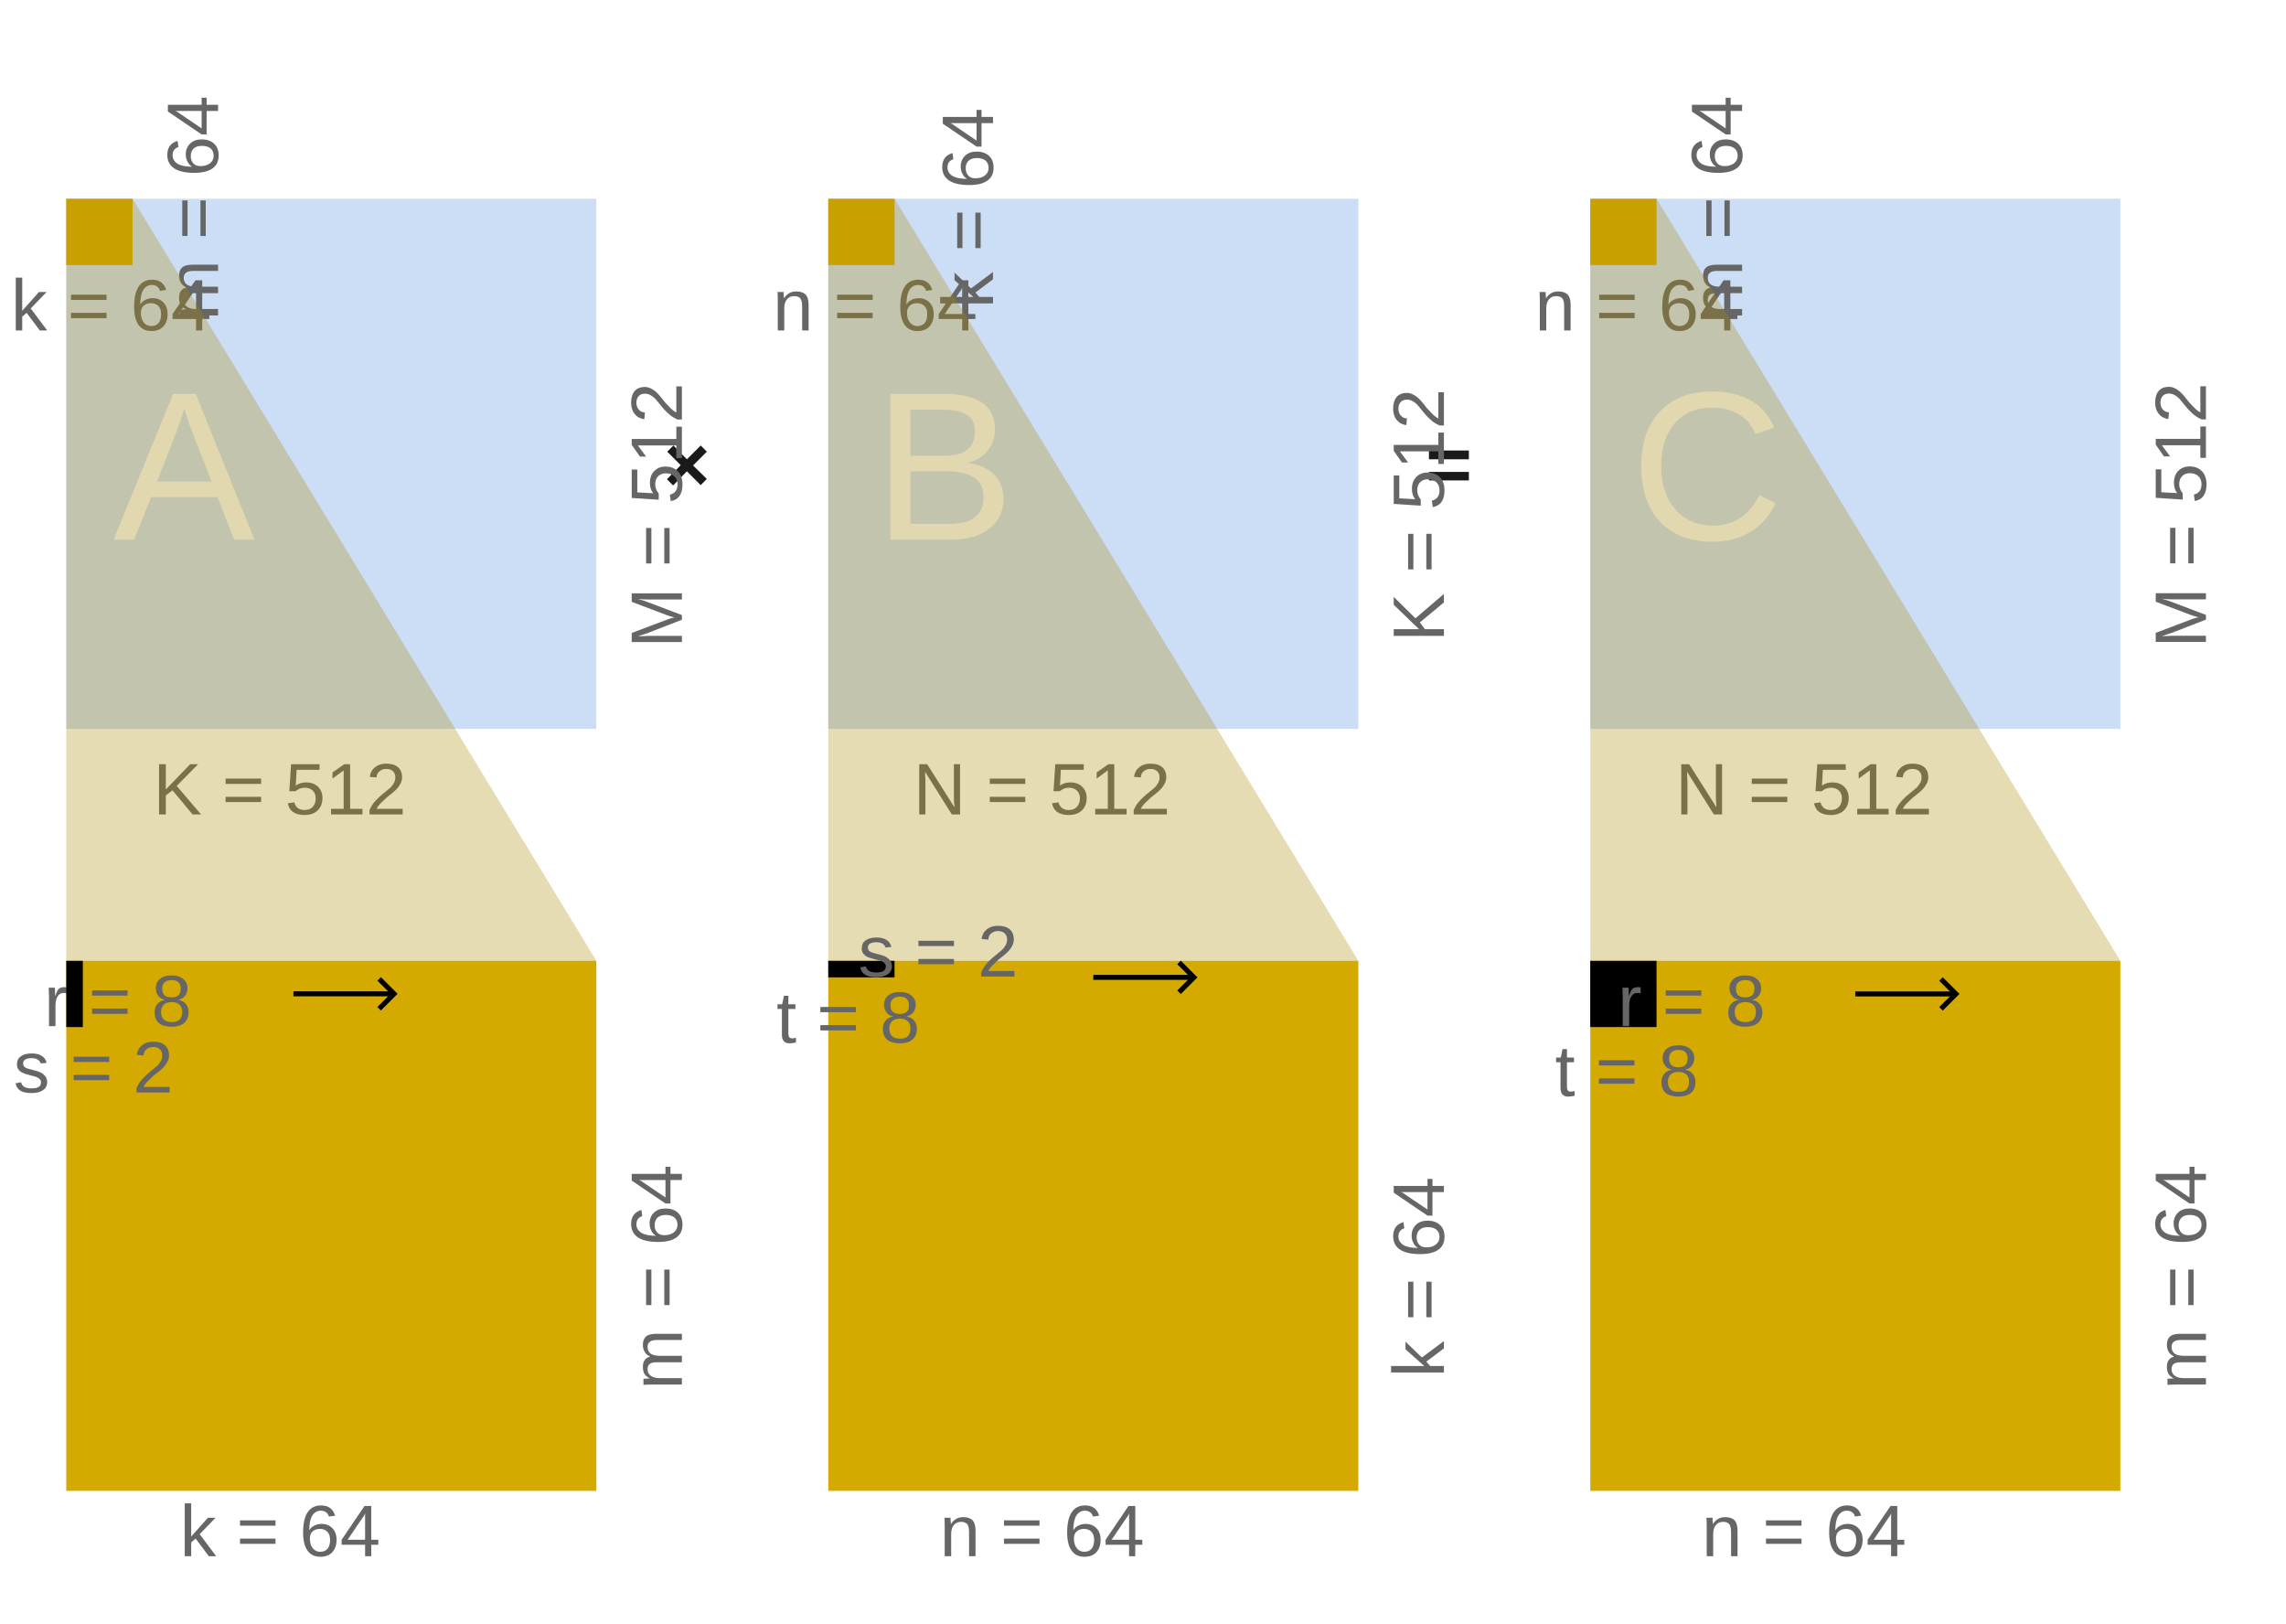
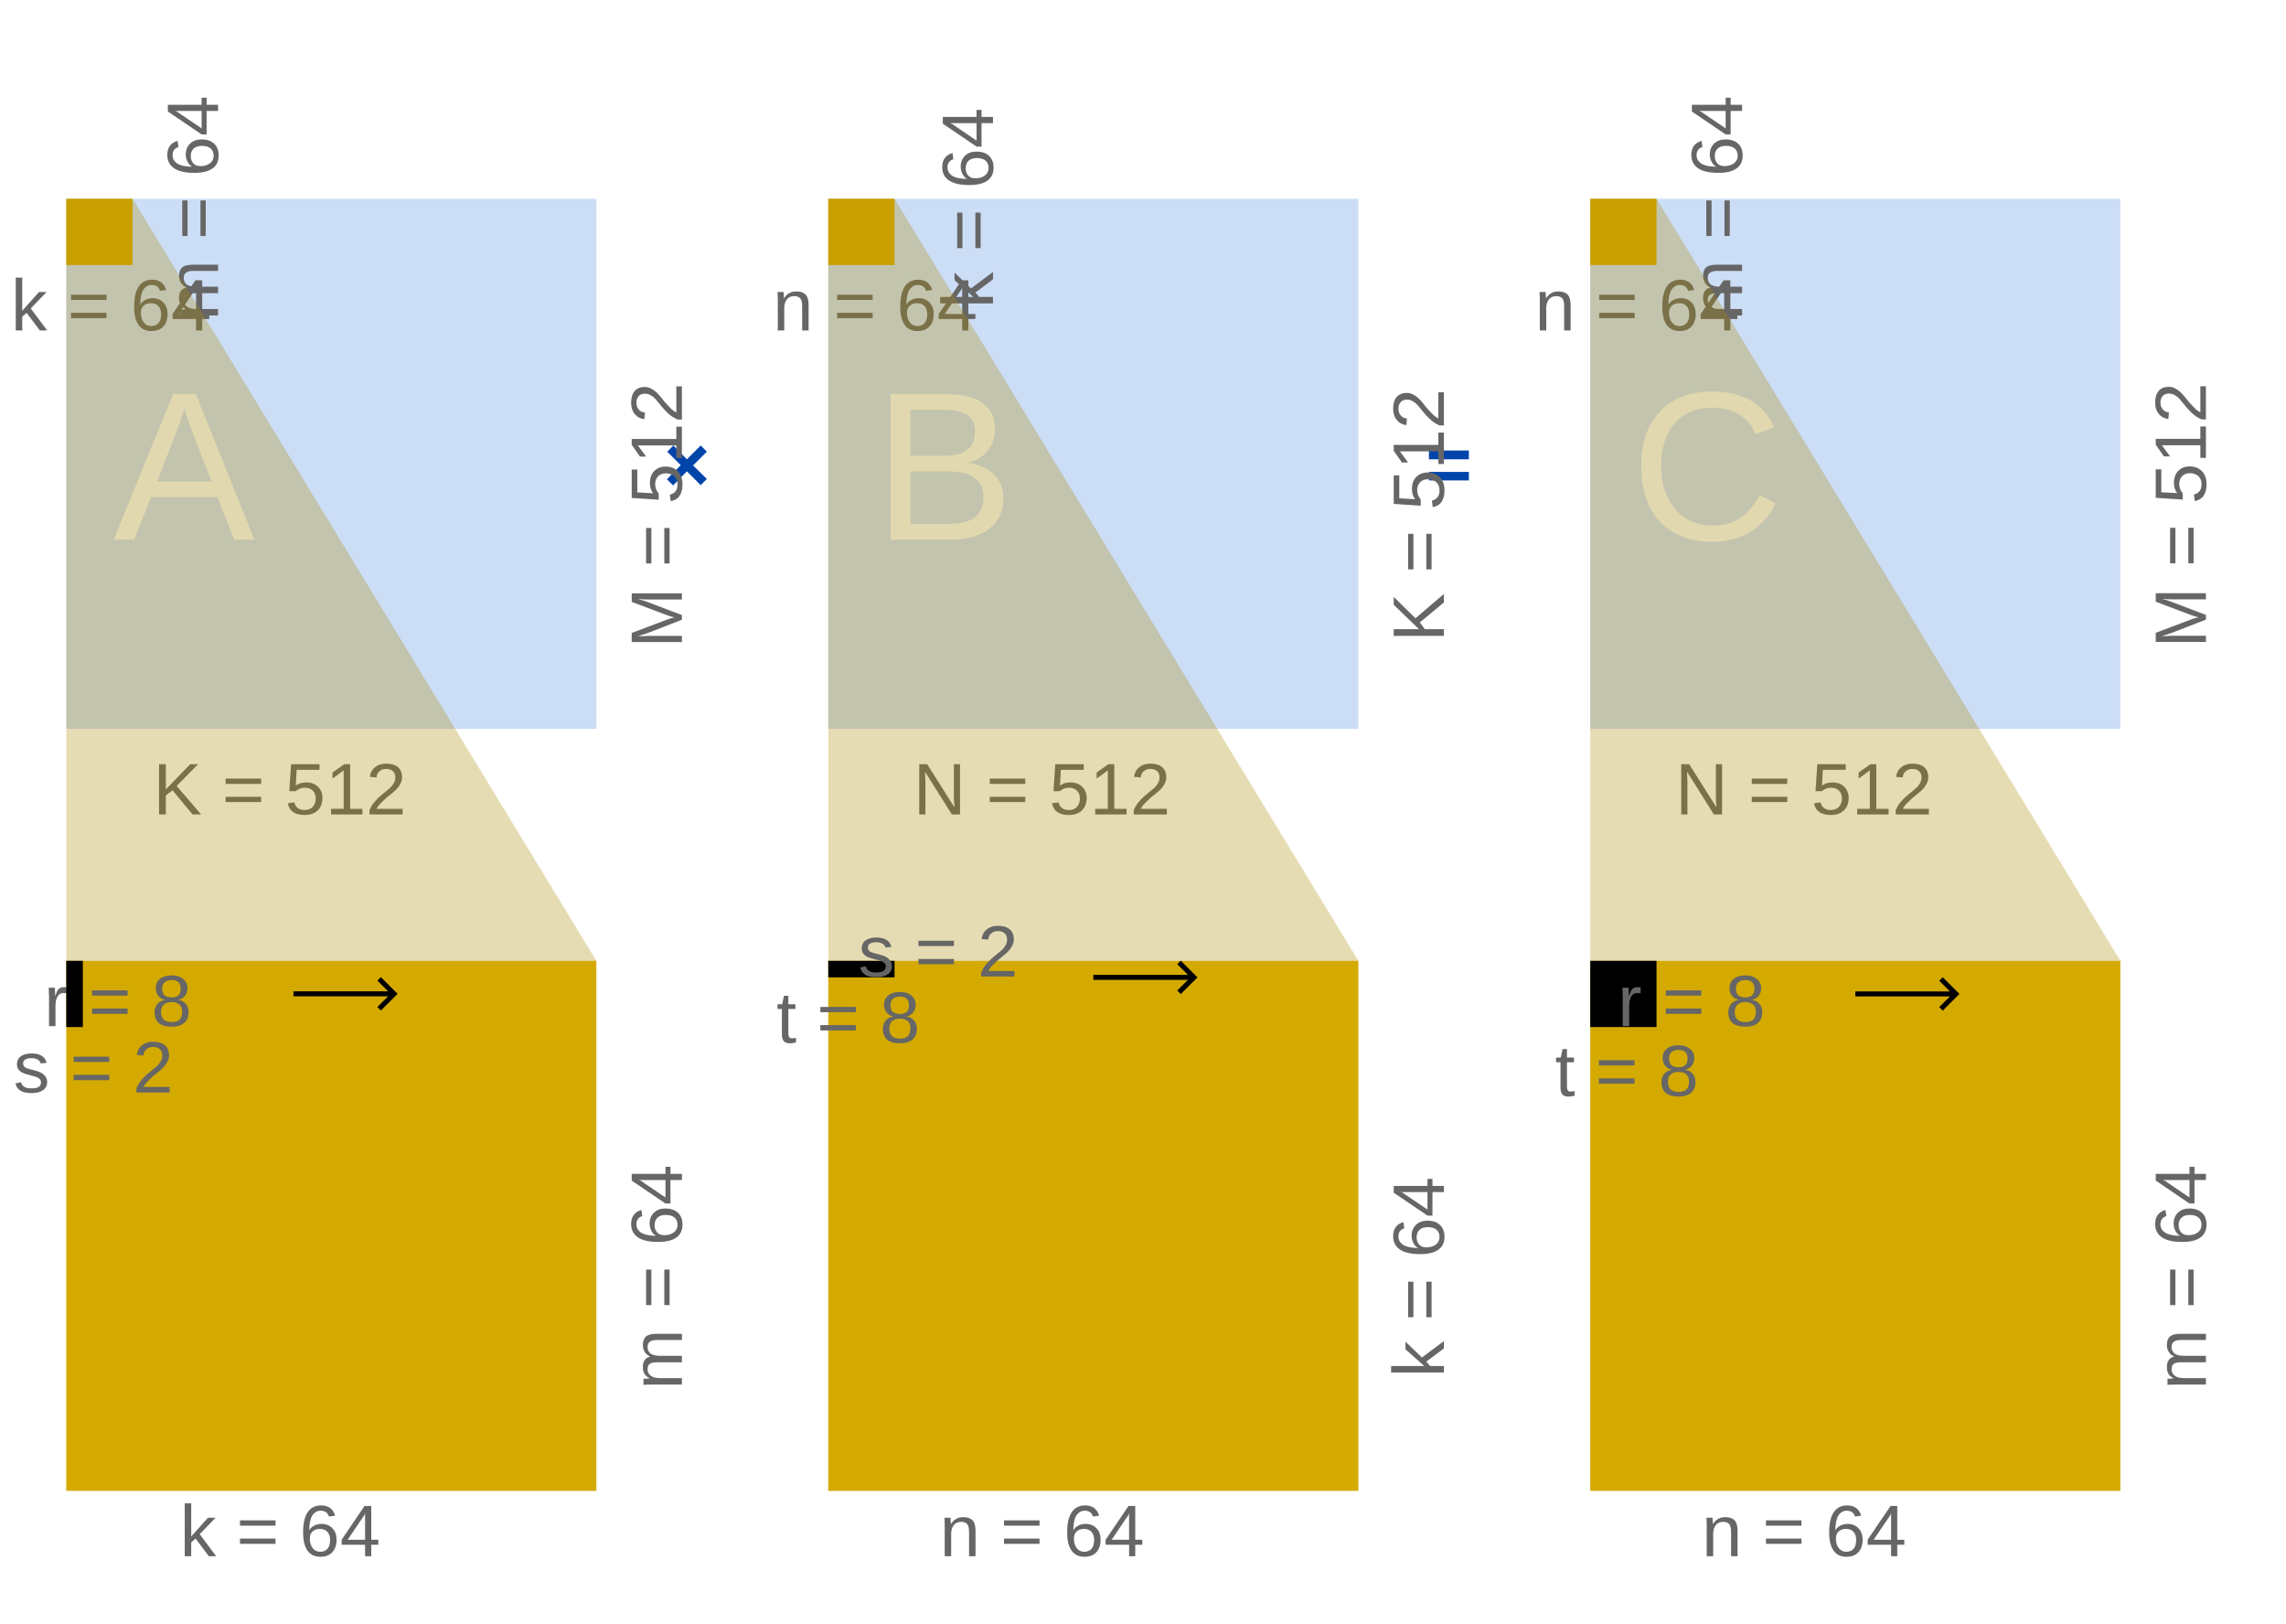
<svg xmlns="http://www.w3.org/2000/svg" width="345pt" height="245pt" viewBox="0 0 121.708 86.431" version="1.1" id="svg1">
  <defs id="defs1">
    <marker style="overflow:visible" id="ArrowWide" refX="0" refY="0" orient="auto-start-reverse" markerWidth="1" markerHeight="1" viewBox="0 0 1 1" preserveAspectRatio="xMidYMid">
      <path style="fill:none;stroke:context-stroke;stroke-width:1;stroke-linecap:butt" d="M 3,-3 0,0 3,3" transform="rotate(180,0.125,0)" id="path3" />
    </marker>
    <marker style="overflow:visible" id="ArrowWide-0" refX="0" refY="0" orient="auto-start-reverse" markerWidth="1" markerHeight="1" viewBox="0 0 1 1" preserveAspectRatio="xMidYMid">
      <path style="fill:none;stroke:context-stroke;stroke-width:1;stroke-linecap:butt" d="M 3,-3 0,0 3,3" transform="rotate(180,0.125,0)" id="path3-5" />
    </marker>
    <marker style="overflow:visible" id="ArrowWide-0-8" refX="0" refY="0" orient="auto-start-reverse" markerWidth="1" markerHeight="1" viewBox="0 0 1 1" preserveAspectRatio="xMidYMid">
      <path style="fill:none;stroke:context-stroke;stroke-width:1;stroke-linecap:butt" d="M 3,-3 0,0 3,3" transform="rotate(180,0.125,0)" id="path3-5-8" />
    </marker>
  </defs>
  <g id="layer1">
    <rect style="opacity:0.2;fill:#0055d4;stroke-width:0.265" id="rect1" width="28.222" height="28.222" x="3.528" y="10.583" />
    <rect style="opacity:0.2;fill:#0055d4;stroke-width:0.265" id="rect1-1" width="28.222" height="28.222" x="44.097" y="10.583" />
    <rect style="opacity:0.2;fill:#0055d4;stroke-width:0.265" id="rect1-1-2" width="28.222" height="28.222" x="84.667" y="10.583" />
    <text xml:space="preserve" style="font-style:normal;font-variant:normal;font-weight:normal;font-stretch:normal;font-size:11.289px;font-family:Arial;-inkscape-font-specification:Arial;text-align:center;writing-mode:lr-tb;direction:ltr;text-anchor:middle;opacity:1;fill:#f9f9f9;stroke-width:0.265" x="17.639" y="28.735" id="text1">
      <tspan id="tspan1" style="font-size:11.289px;text-align:center;text-anchor:middle;stroke-width:0.265" x="17.639" y="28.735">A</tspan>
    </text>
    <text xml:space="preserve" style="font-style:normal;font-variant:normal;font-weight:normal;font-stretch:normal;font-size:11.289px;font-family:Arial;-inkscape-font-specification:Arial;text-align:center;writing-mode:lr-tb;direction:ltr;text-anchor:middle;opacity:1;fill:#f9f9f9;stroke-width:0.265" x="58.095" y="28.735" id="text1-2">
      <tspan id="tspan1-3" style="font-size:11.289px;text-align:center;text-anchor:middle;stroke-width:0.265" x="58.095" y="28.735">B</tspan>
    </text>
    <text xml:space="preserve" style="font-style:normal;font-variant:normal;font-weight:normal;font-stretch:normal;font-size:11.289px;font-family:Arial;-inkscape-font-specification:Arial;text-align:center;writing-mode:lr-tb;direction:ltr;text-anchor:middle;opacity:1;fill:#f9f9f9;stroke-width:0.265" x="98.72" y="28.735" id="text1-2-8">
      <tspan id="tspan1-3-5" style="font-size:11.289px;text-align:center;text-anchor:middle;stroke-width:0.265" x="98.72" y="28.735">C</tspan>
    </text>
-     <text xml:space="preserve" style="font-style:normal;font-variant:normal;font-weight:bold;font-stretch:normal;font-size:4.233px;font-family:Arial;-inkscape-font-specification:'Arial Bold';text-align:center;writing-mode:lr-tb;direction:ltr;text-anchor:middle;fill:#1a1a1a;stroke-width:0.265" x="80.082" y="26.189" id="text2">
-       <tspan id="tspan2" style="font-style:normal;font-variant:normal;font-weight:bold;font-stretch:normal;font-family:Arial;-inkscape-font-specification:'Arial Bold';stroke-width:0.265" x="80.082" y="26.189">=</tspan>
+     <text xml:space="preserve" style="font-style:normal;font-variant:normal;font-weight:bold;font-stretch:normal;font-size:4.233px;font-family:Arial;-inkscape-font-specification:'Arial Bold';text-align:center;writing-mode:lr-tb;direction:ltr;text-anchor:middle;fill:#0044aa;stroke-width:0.265" x="80.082" y="26.189" id="text2">
+       <tspan id="tspan2" style="font-style:normal;font-variant:normal;font-weight:bold;font-stretch:normal;font-family:Arial;-inkscape-font-specification:'Arial Bold';stroke-width:0.265;fill:#0044aa" x="80.082" y="26.189">=</tspan>
    </text>
-     <text xml:space="preserve" style="font-style:normal;font-variant:normal;font-weight:bold;font-stretch:normal;font-size:4.233px;font-family:Arial;-inkscape-font-specification:'Arial Bold';text-align:center;writing-mode:lr-tb;direction:ltr;text-anchor:middle;fill:#1a1a1a;stroke-width:0.265" x="39.513" y="26.189" id="text2-9">
-       <tspan id="tspan2-2" style="font-style:normal;font-variant:normal;font-weight:bold;font-stretch:normal;font-family:Arial;-inkscape-font-specification:'Arial Bold';stroke-width:0.265" x="39.513" y="26.189">×</tspan>
+     <text xml:space="preserve" style="font-style:normal;font-variant:normal;font-weight:bold;font-stretch:normal;font-size:4.233px;font-family:Arial;-inkscape-font-specification:'Arial Bold';text-align:center;writing-mode:lr-tb;direction:ltr;text-anchor:middle;fill:#0044aa;stroke-width:0.265" x="39.513" y="26.189" id="text2-9">
+       <tspan id="tspan2-2" style="font-style:normal;font-variant:normal;font-weight:bold;font-stretch:normal;font-family:Arial;-inkscape-font-specification:'Arial Bold';stroke-width:0.265;fill:#0044aa" x="39.513" y="26.189">×</tspan>
    </text>
    <text xml:space="preserve" style="font-style:normal;font-variant:normal;font-weight:normal;font-stretch:normal;font-size:3.881px;font-family:Arial;-inkscape-font-specification:Arial;text-align:center;writing-mode:lr-tb;direction:ltr;text-anchor:middle;fill:#666666;stroke-width:0.265" x="-24.729" y="117.442" id="text3-9" transform="rotate(-90)">
      <tspan id="tspan3-8" style="font-size:3.881px;fill:#666666;stroke-width:0.265" x="-24.729" y="117.442">M = 512</tspan>
    </text>
    <text xml:space="preserve" style="font-style:normal;font-variant:normal;font-weight:normal;font-stretch:normal;font-size:3.881px;font-family:Arial;-inkscape-font-specification:Arial;text-align:center;writing-mode:lr-tb;direction:ltr;text-anchor:middle;fill:#666666;stroke-width:0.265" x="-24.729" y="76.872" id="text3-3" transform="rotate(-90)">
      <tspan id="tspan3-1" style="font-size:3.881px;fill:#666666;stroke-width:0.265" x="-24.729" y="76.872">K = 512</tspan>
    </text>
    <text xml:space="preserve" style="font-style:normal;font-variant:normal;font-weight:normal;font-stretch:normal;font-size:3.881px;font-family:Arial;-inkscape-font-specification:Arial;text-align:center;writing-mode:lr-tb;direction:ltr;text-anchor:middle;fill:#666666;stroke-width:0.265" x="8.61" y="17.592" id="text3-3-1">
      <tspan id="tspan3-1-1" style="font-size:3.881px;fill:#666666;stroke-width:0.265" x="8.61" y="17.592">k = 64</tspan>
    </text>
    <text xml:space="preserve" style="font-style:normal;font-variant:normal;font-weight:normal;font-stretch:normal;font-size:3.881px;font-family:Arial;-inkscape-font-specification:Arial;text-align:center;writing-mode:lr-tb;direction:ltr;text-anchor:middle;fill:#666666;stroke-width:0.265" x="58.174" y="43.359" id="text3-3-2">
      <tspan id="tspan3-1-7" style="font-size:3.881px;fill:#666666;stroke-width:0.265" x="58.174" y="43.359">N = 512</tspan>
    </text>
    <text xml:space="preserve" style="font-style:normal;font-variant:normal;font-weight:normal;font-stretch:normal;font-size:3.881px;font-family:Arial;-inkscape-font-specification:Arial;text-align:center;writing-mode:lr-tb;direction:ltr;text-anchor:middle;fill:#666666;stroke-width:0.265" x="-24.734" y="36.303" id="text3-3-13" transform="rotate(-90)">
      <tspan id="tspan3-1-5" style="font-size:3.881px;fill:#666666;stroke-width:0.265" x="-24.734" y="36.303">M = 512</tspan>
    </text>
    <text xml:space="preserve" style="font-style:normal;font-variant:normal;font-weight:normal;font-stretch:normal;font-size:3.881px;font-family:Arial;-inkscape-font-specification:Arial;text-align:center;writing-mode:lr-tb;direction:ltr;text-anchor:middle;fill:#666666;stroke-width:0.265" x="17.593" y="43.359" id="text3-3-2-9">
      <tspan id="tspan3-1-7-8" style="font-size:3.881px;fill:#666666;stroke-width:0.265" x="17.593" y="43.359">K = 512</tspan>
    </text>
    <text xml:space="preserve" style="font-style:normal;font-variant:normal;font-weight:normal;font-stretch:normal;font-size:3.881px;font-family:Arial;-inkscape-font-specification:Arial;text-align:center;writing-mode:lr-tb;direction:ltr;text-anchor:middle;fill:#666666;stroke-width:0.265" x="98.744" y="43.359" id="text3-3-2-8">
      <tspan id="tspan3-1-7-6" style="font-size:3.881px;fill:#666666;stroke-width:0.265" x="98.744" y="43.359">N = 512</tspan>
    </text>
    <rect style="opacity:1;fill:#d4aa00;stroke-width:0.265" id="rect3" width="3.528" height="3.528" x="3.528" y="10.583" />
    <rect style="fill:#d4aa00;stroke-width:0.265" id="rect3-8" width="28.222" height="28.222" x="3.528" y="51.153" />
    <text xml:space="preserve" style="font-style:normal;font-variant:normal;font-weight:normal;font-stretch:normal;font-size:3.881px;font-family:Arial;-inkscape-font-specification:Arial;text-align:center;writing-mode:lr-tb;direction:ltr;text-anchor:middle;fill:#666666;stroke-width:0.265" x="-8.381" y="52.869" id="text3-93" transform="rotate(-90)">
      <tspan id="tspan3-4" style="font-size:3.881px;writing-mode:lr-tb;fill:#666666;stroke-width:0.265" x="-8.381" y="52.869">k = 64</tspan>
    </text>
    <text xml:space="preserve" style="font-style:normal;font-variant:normal;font-weight:normal;font-stretch:normal;font-size:3.881px;font-family:Arial;-inkscape-font-specification:Arial;text-align:center;writing-mode:lr-tb;direction:ltr;text-anchor:middle;fill:#666666;stroke-width:0.265" x="49.29" y="17.592" id="text3-3-1-4">
      <tspan id="tspan3-1-1-6" style="font-size:3.881px;fill:#666666;stroke-width:0.265" x="49.29" y="17.592">n = 64</tspan>
    </text>
    <text xml:space="preserve" style="font-style:normal;font-variant:normal;font-weight:normal;font-stretch:normal;font-size:3.881px;font-family:Arial;-inkscape-font-specification:Arial;text-align:center;writing-mode:lr-tb;direction:ltr;text-anchor:middle;fill:#666666;stroke-width:0.265" x="-65.299" y="76.872" id="text3-93-6" transform="rotate(-90)">
      <tspan id="tspan3-4-93" style="font-size:3.881px;writing-mode:lr-tb;fill:#666666;stroke-width:0.265" x="-65.299" y="76.872">k = 64</tspan>
    </text>
    <text xml:space="preserve" style="font-style:normal;font-variant:normal;font-weight:normal;font-stretch:normal;font-size:3.881px;font-family:Arial;-inkscape-font-specification:Arial;text-align:center;writing-mode:lr-tb;direction:ltr;text-anchor:middle;fill:#666666;stroke-width:0.265" x="58.174" y="82.855" id="text3-3-1-4-5">
      <tspan id="tspan3-1-1-6-7" style="font-size:3.881px;fill:#666666;stroke-width:0.265" x="58.174" y="82.855">n = 64</tspan>
    </text>
    <rect style="fill:#d4aa00;stroke-width:0.265" id="rect3-0" width="3.528" height="3.528" x="44.097" y="10.583" />
    <text xml:space="preserve" style="font-style:normal;font-variant:normal;font-weight:normal;font-stretch:normal;font-size:3.881px;font-family:Arial;-inkscape-font-specification:Arial;text-align:center;writing-mode:lr-tb;direction:ltr;text-anchor:middle;fill:#666666;stroke-width:0.265" x="-8.381" y="92.747" id="text3-93-4" transform="rotate(-90)">
      <tspan id="tspan3-4-9" style="font-size:3.881px;writing-mode:lr-tb;fill:#666666;stroke-width:0.265" x="-8.381" y="92.747">m = 64</tspan>
    </text>
    <text xml:space="preserve" style="font-style:normal;font-variant:normal;font-weight:normal;font-stretch:normal;font-size:3.881px;font-family:Arial;-inkscape-font-specification:Arial;text-align:center;writing-mode:lr-tb;direction:ltr;text-anchor:middle;fill:#666666;stroke-width:0.265" x="89.859" y="17.592" id="text3-3-1-4-6">
      <tspan id="tspan3-1-1-6-3" style="font-size:3.881px;fill:#666666;stroke-width:0.265" x="89.859" y="17.592">n = 64</tspan>
    </text>
    <text xml:space="preserve" style="font-style:normal;font-variant:normal;font-weight:normal;font-stretch:normal;font-size:3.881px;font-family:Arial;-inkscape-font-specification:Arial;text-align:center;writing-mode:lr-tb;direction:ltr;text-anchor:middle;fill:#666666;stroke-width:0.265" x="-65.298" y="117.442" id="text3-93-4-2" transform="rotate(-90)">
      <tspan id="tspan3-4-9-5" style="font-size:3.881px;writing-mode:lr-tb;fill:#666666;stroke-width:0.265" x="-65.298" y="117.442">m = 64</tspan>
    </text>
    <text xml:space="preserve" style="font-style:normal;font-variant:normal;font-weight:normal;font-stretch:normal;font-size:3.881px;font-family:Arial;-inkscape-font-specification:Arial;text-align:center;writing-mode:lr-tb;direction:ltr;text-anchor:middle;fill:#666666;stroke-width:0.265" x="98.744" y="82.855" id="text3-3-1-4-6-4">
      <tspan id="tspan3-1-1-6-3-4" style="font-size:3.881px;fill:#666666;stroke-width:0.265" x="98.744" y="82.855">n = 64</tspan>
    </text>
    <rect style="fill:#d4aa00;stroke-width:0.265" id="rect3-0-7" width="3.528" height="3.528" x="84.667" y="10.583" />
    <text xml:space="preserve" style="font-style:normal;font-variant:normal;font-weight:normal;font-stretch:normal;font-size:3.881px;font-family:Arial;-inkscape-font-specification:Arial;text-align:center;writing-mode:lr-tb;direction:ltr;text-anchor:middle;fill:#666666;stroke-width:0.265" x="-8.381" y="11.609" id="text3" transform="rotate(-90)">
      <tspan id="tspan3" style="font-size:3.881px;writing-mode:lr-tb;fill:#666666;stroke-width:0.265" x="-8.381" y="11.609">m = 64</tspan>
    </text>
    <text xml:space="preserve" style="font-style:normal;font-variant:normal;font-weight:normal;font-stretch:normal;font-size:3.881px;font-family:Arial;-inkscape-font-specification:Arial;text-align:center;writing-mode:lr-tb;direction:ltr;text-anchor:middle;fill:#666666;stroke-width:0.265" x="17.604" y="82.855" id="text3-3-1-3">
      <tspan id="tspan3-1-1-9" style="font-size:3.881px;fill:#666666;stroke-width:0.265" x="17.604" y="82.855">k = 64</tspan>
    </text>
    <text xml:space="preserve" style="font-style:normal;font-variant:normal;font-weight:normal;font-stretch:normal;font-size:3.881px;font-family:Arial;-inkscape-font-specification:Arial;text-align:center;writing-mode:lr-tb;direction:ltr;text-anchor:middle;fill:#666666;stroke-width:0.265" x="7.669" y="58.163" id="text3-3-1-3-3">
      <tspan id="tspan3-1-1-9-3" style="font-size:3.881px;fill:#666666;stroke-width:0.265" x="7.669" y="58.163">s = 2</tspan>
    </text>
    <text xml:space="preserve" style="font-style:normal;font-variant:normal;font-weight:normal;font-stretch:normal;font-size:3.881px;font-family:Arial;-inkscape-font-specification:Arial;text-align:center;writing-mode:lr-tb;direction:ltr;text-anchor:middle;fill:#666666;stroke-width:0.265" x="8.976" y="54.633" id="text3-3-1-3-3-8">
      <tspan id="tspan3-1-1-9-3-2" style="font-size:3.881px;fill:#666666;stroke-width:0.265" x="8.976" y="54.633">r = 8</tspan>
    </text>
    <text xml:space="preserve" style="font-style:normal;font-variant:normal;font-weight:normal;font-stretch:normal;font-size:3.881px;font-family:Arial;-inkscape-font-specification:Arial;text-align:center;writing-mode:lr-tb;direction:ltr;text-anchor:middle;fill:#666666;stroke-width:0.265" x="-65.298" y="36.303" id="text3-39" transform="rotate(-90)">
      <tspan id="tspan3-6" style="font-size:3.881px;writing-mode:lr-tb;fill:#666666;stroke-width:0.265" x="-65.298" y="36.303">m = 64</tspan>
    </text>
    <rect style="fill:#000000;stroke-width:0.265" id="rect3-2" width="0.882" height="3.528" x="3.528" y="51.153" />
    <rect style="fill:#d4aa00;stroke-width:0.265" id="rect3-8-6" width="28.222" height="28.222" x="44.097" y="51.153" />
    <rect style="fill:#000000;stroke-width:0.265" id="rect3-2-7" width="3.528" height="0.882" x="44.097" y="51.153" />
    <rect style="fill:#d4aa00;stroke-width:0.265" id="rect3-8-6-4" width="28.222" height="28.222" x="84.667" y="51.153" />
    <rect style="fill:#000000;stroke-width:0.265" id="rect3-2-7-1" width="3.528" height="3.528" x="84.667" y="51.153" />
    <path style="opacity:0.3;fill:#aa8800;stroke-width:0.265" d="m 3.528,10.583 -3e-6,40.569 H 31.75 L 7.056,10.583" id="path1" />
    <path style="opacity:0.3;fill:#aa8800;stroke-width:0.265" d="m 44.097,10.583 -3e-6,40.569 h 28.222 L 47.625,10.583" id="path1-2" />
    <path style="opacity:0.3;fill:#aa8800;stroke-width:0.265" d="m 84.667,10.583 -3e-6,40.569 H 112.889 L 88.194,10.583" id="path1-2-1" />
    <path style="opacity:1;fill:none;stroke:#000000;stroke-width:0.265;marker-end:url(#ArrowWide)" d="m 15.622,52.911 h 5.292" id="path2" />
    <path style="fill:none;stroke:#000000;stroke-width:0.265;marker-end:url(#ArrowWide-0)" d="m 58.208,52.035 h 5.292" id="path2-3" />
    <path style="fill:none;stroke:#000000;stroke-width:0.265;marker-end:url(#ArrowWide-0-8)" d="M 98.778,52.917 H 104.069" id="path2-3-8" />
    <text xml:space="preserve" style="font-style:normal;font-variant:normal;font-weight:normal;font-stretch:normal;font-size:3.881px;font-family:Arial;-inkscape-font-specification:Arial;text-align:center;writing-mode:lr-tb;direction:ltr;text-anchor:middle;fill:#666666;stroke-width:0.265" x="47.858" y="55.515" id="text3-3-1-3-3-86">
      <tspan id="tspan3-1-1-9-3-21" style="font-size:3.881px;fill:#666666;stroke-width:0.265" x="47.858" y="55.515">t = 8</tspan>
    </text>
    <text xml:space="preserve" style="font-style:normal;font-variant:normal;font-weight:normal;font-stretch:normal;font-size:3.881px;font-family:Arial;-inkscape-font-specification:Arial;text-align:center;writing-mode:lr-tb;direction:ltr;text-anchor:middle;fill:#666666;stroke-width:0.265" x="89.31" y="58.352" id="text3-3-1-3-3-86-9">
      <tspan id="tspan3-1-1-9-3-21-3" style="font-size:3.881px;fill:#666666;stroke-width:0.265" x="89.31" y="58.352">t = 8</tspan>
    </text>
    <text xml:space="preserve" style="font-style:normal;font-variant:normal;font-weight:normal;font-stretch:normal;font-size:3.881px;font-family:Arial;-inkscape-font-specification:Arial;text-align:center;writing-mode:lr-tb;direction:ltr;text-anchor:middle;fill:#666666;stroke-width:0.265" x="52.648" y="51.989" id="text3-3-1-3-3-8-4">
      <tspan id="tspan3-1-1-9-3-2-6" style="font-size:3.881px;fill:#666666;stroke-width:0.265" x="52.648" y="51.989">s = 2</tspan>
    </text>
    <text xml:space="preserve" style="font-style:normal;font-variant:normal;font-weight:normal;font-stretch:normal;font-size:3.881px;font-family:Arial;-inkscape-font-specification:Arial;text-align:center;writing-mode:lr-tb;direction:ltr;text-anchor:middle;fill:#666666;stroke-width:0.265" x="92.761" y="54.633" id="text3-3-1-3-3-8-0">
      <tspan id="tspan3-1-1-9-3-2-3" style="font-size:3.881px;fill:#666666;stroke-width:0.265" x="92.761" y="54.633">r = 8</tspan>
    </text>
  </g>
</svg>
